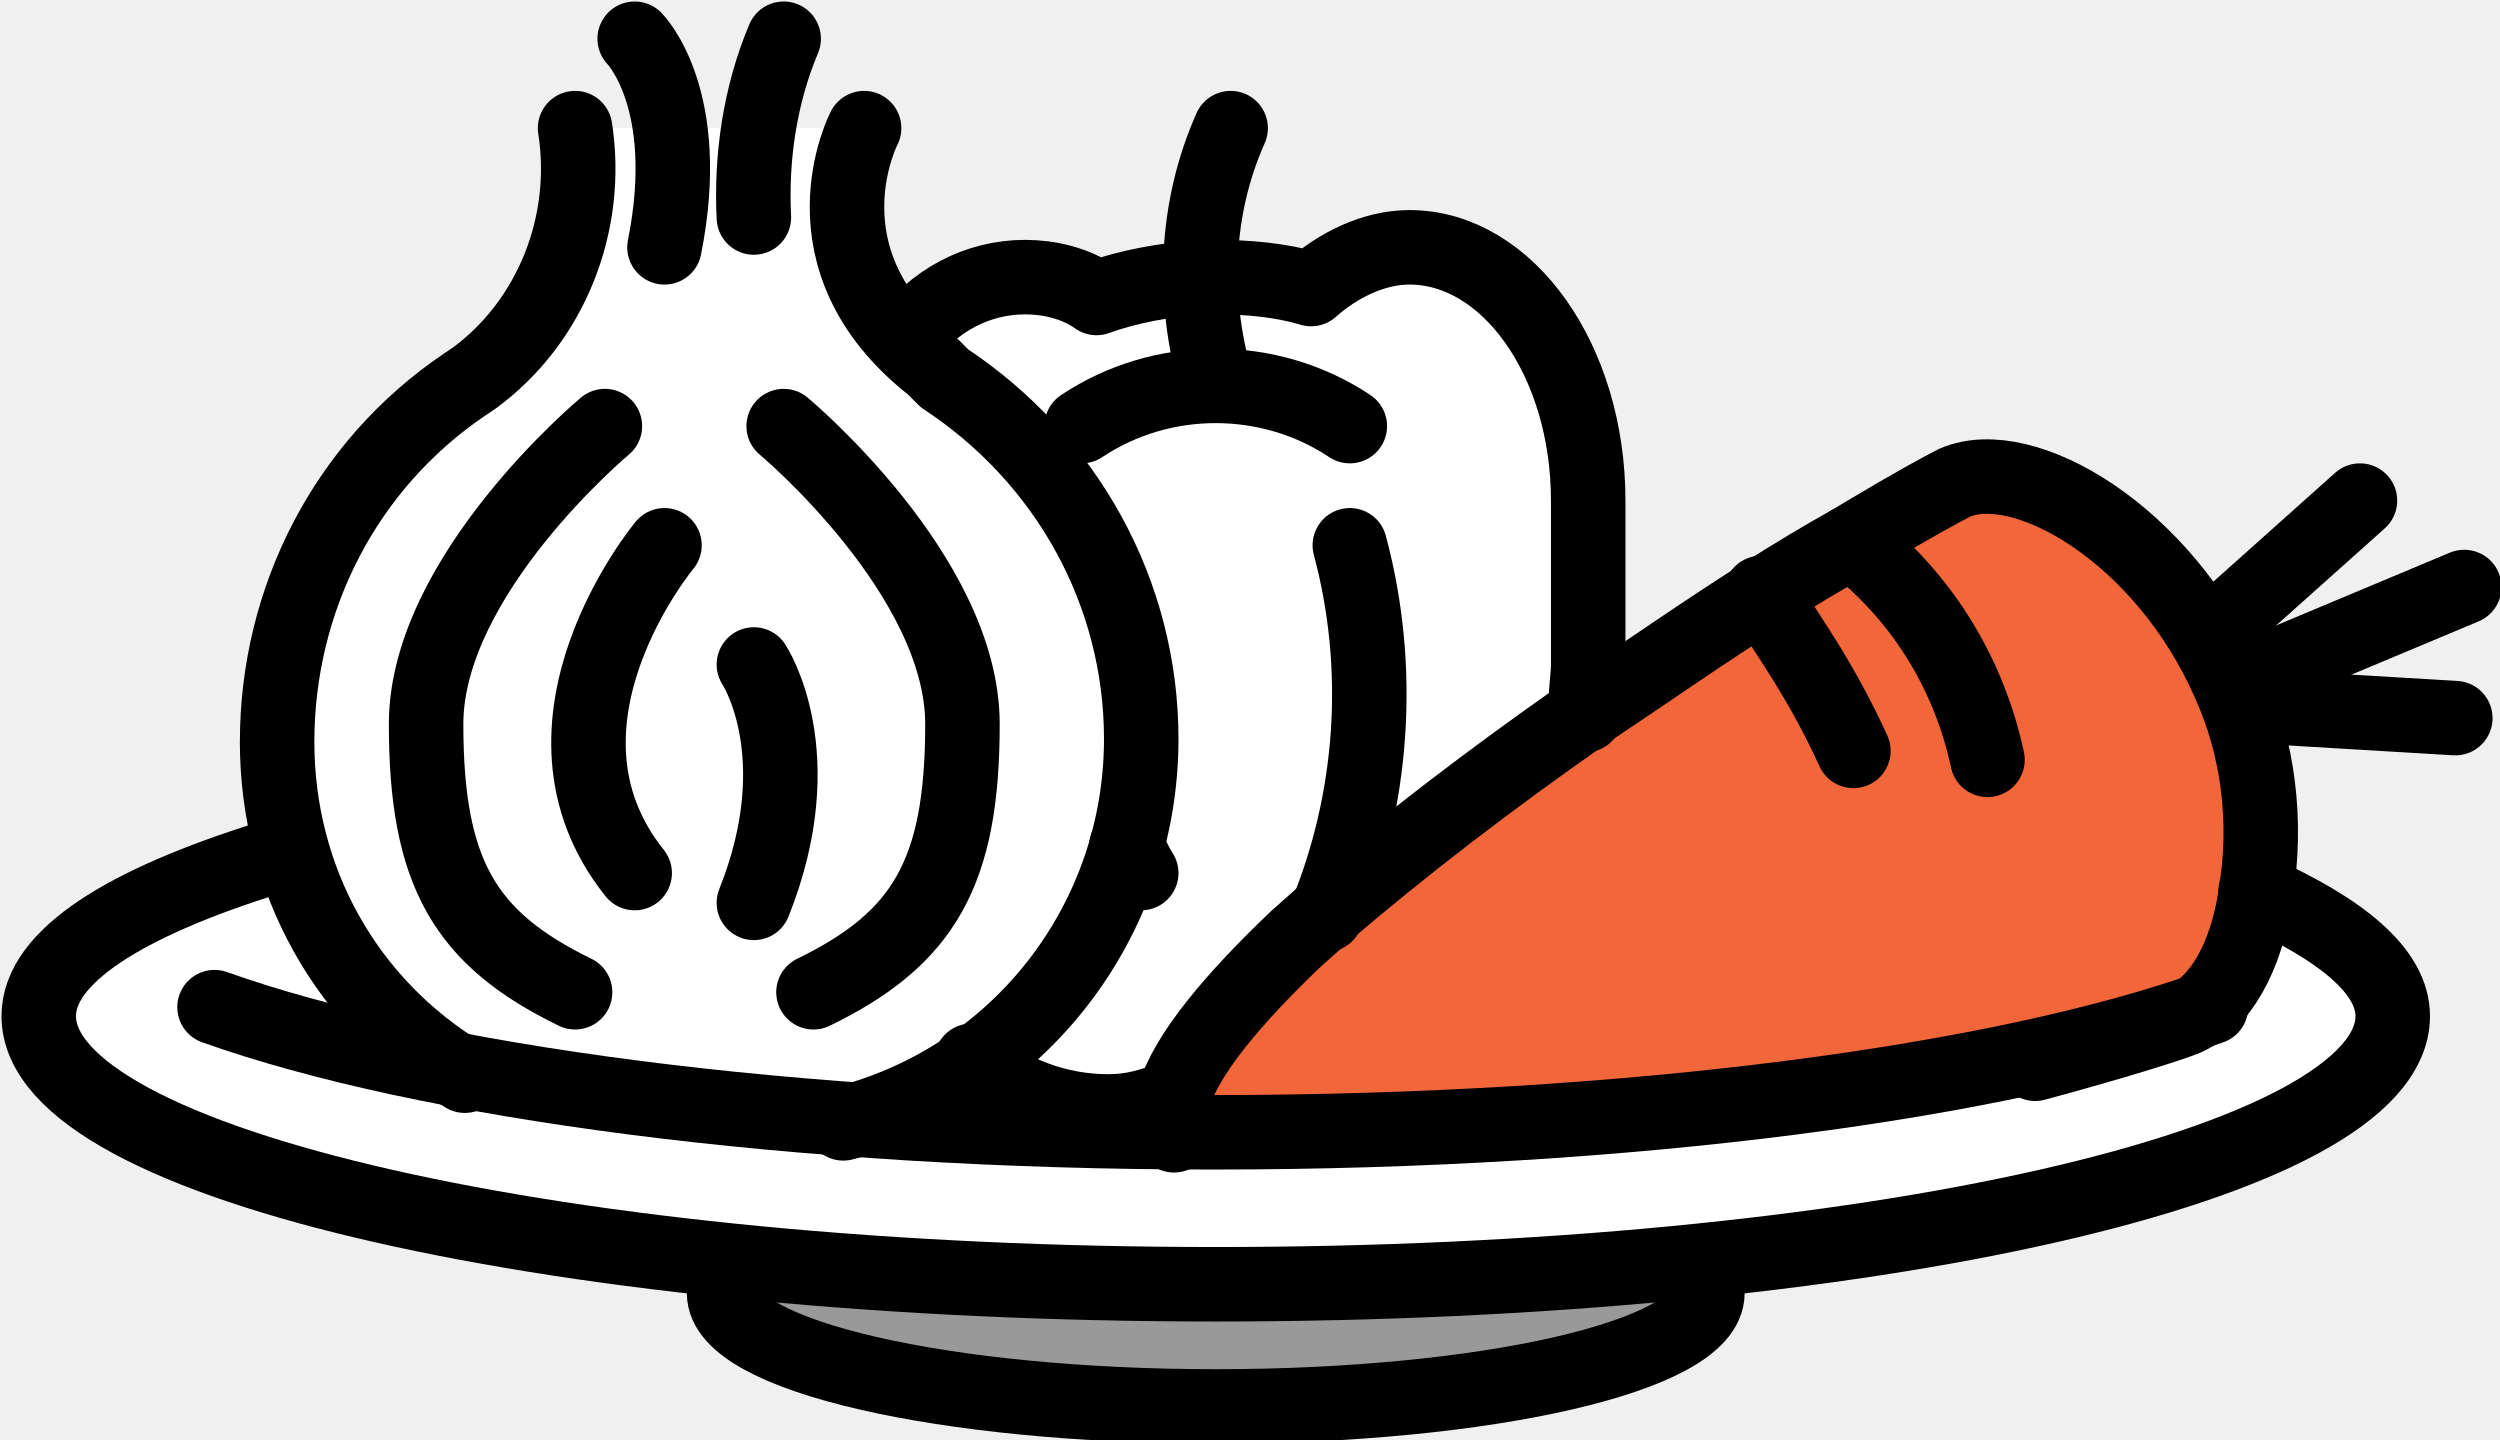
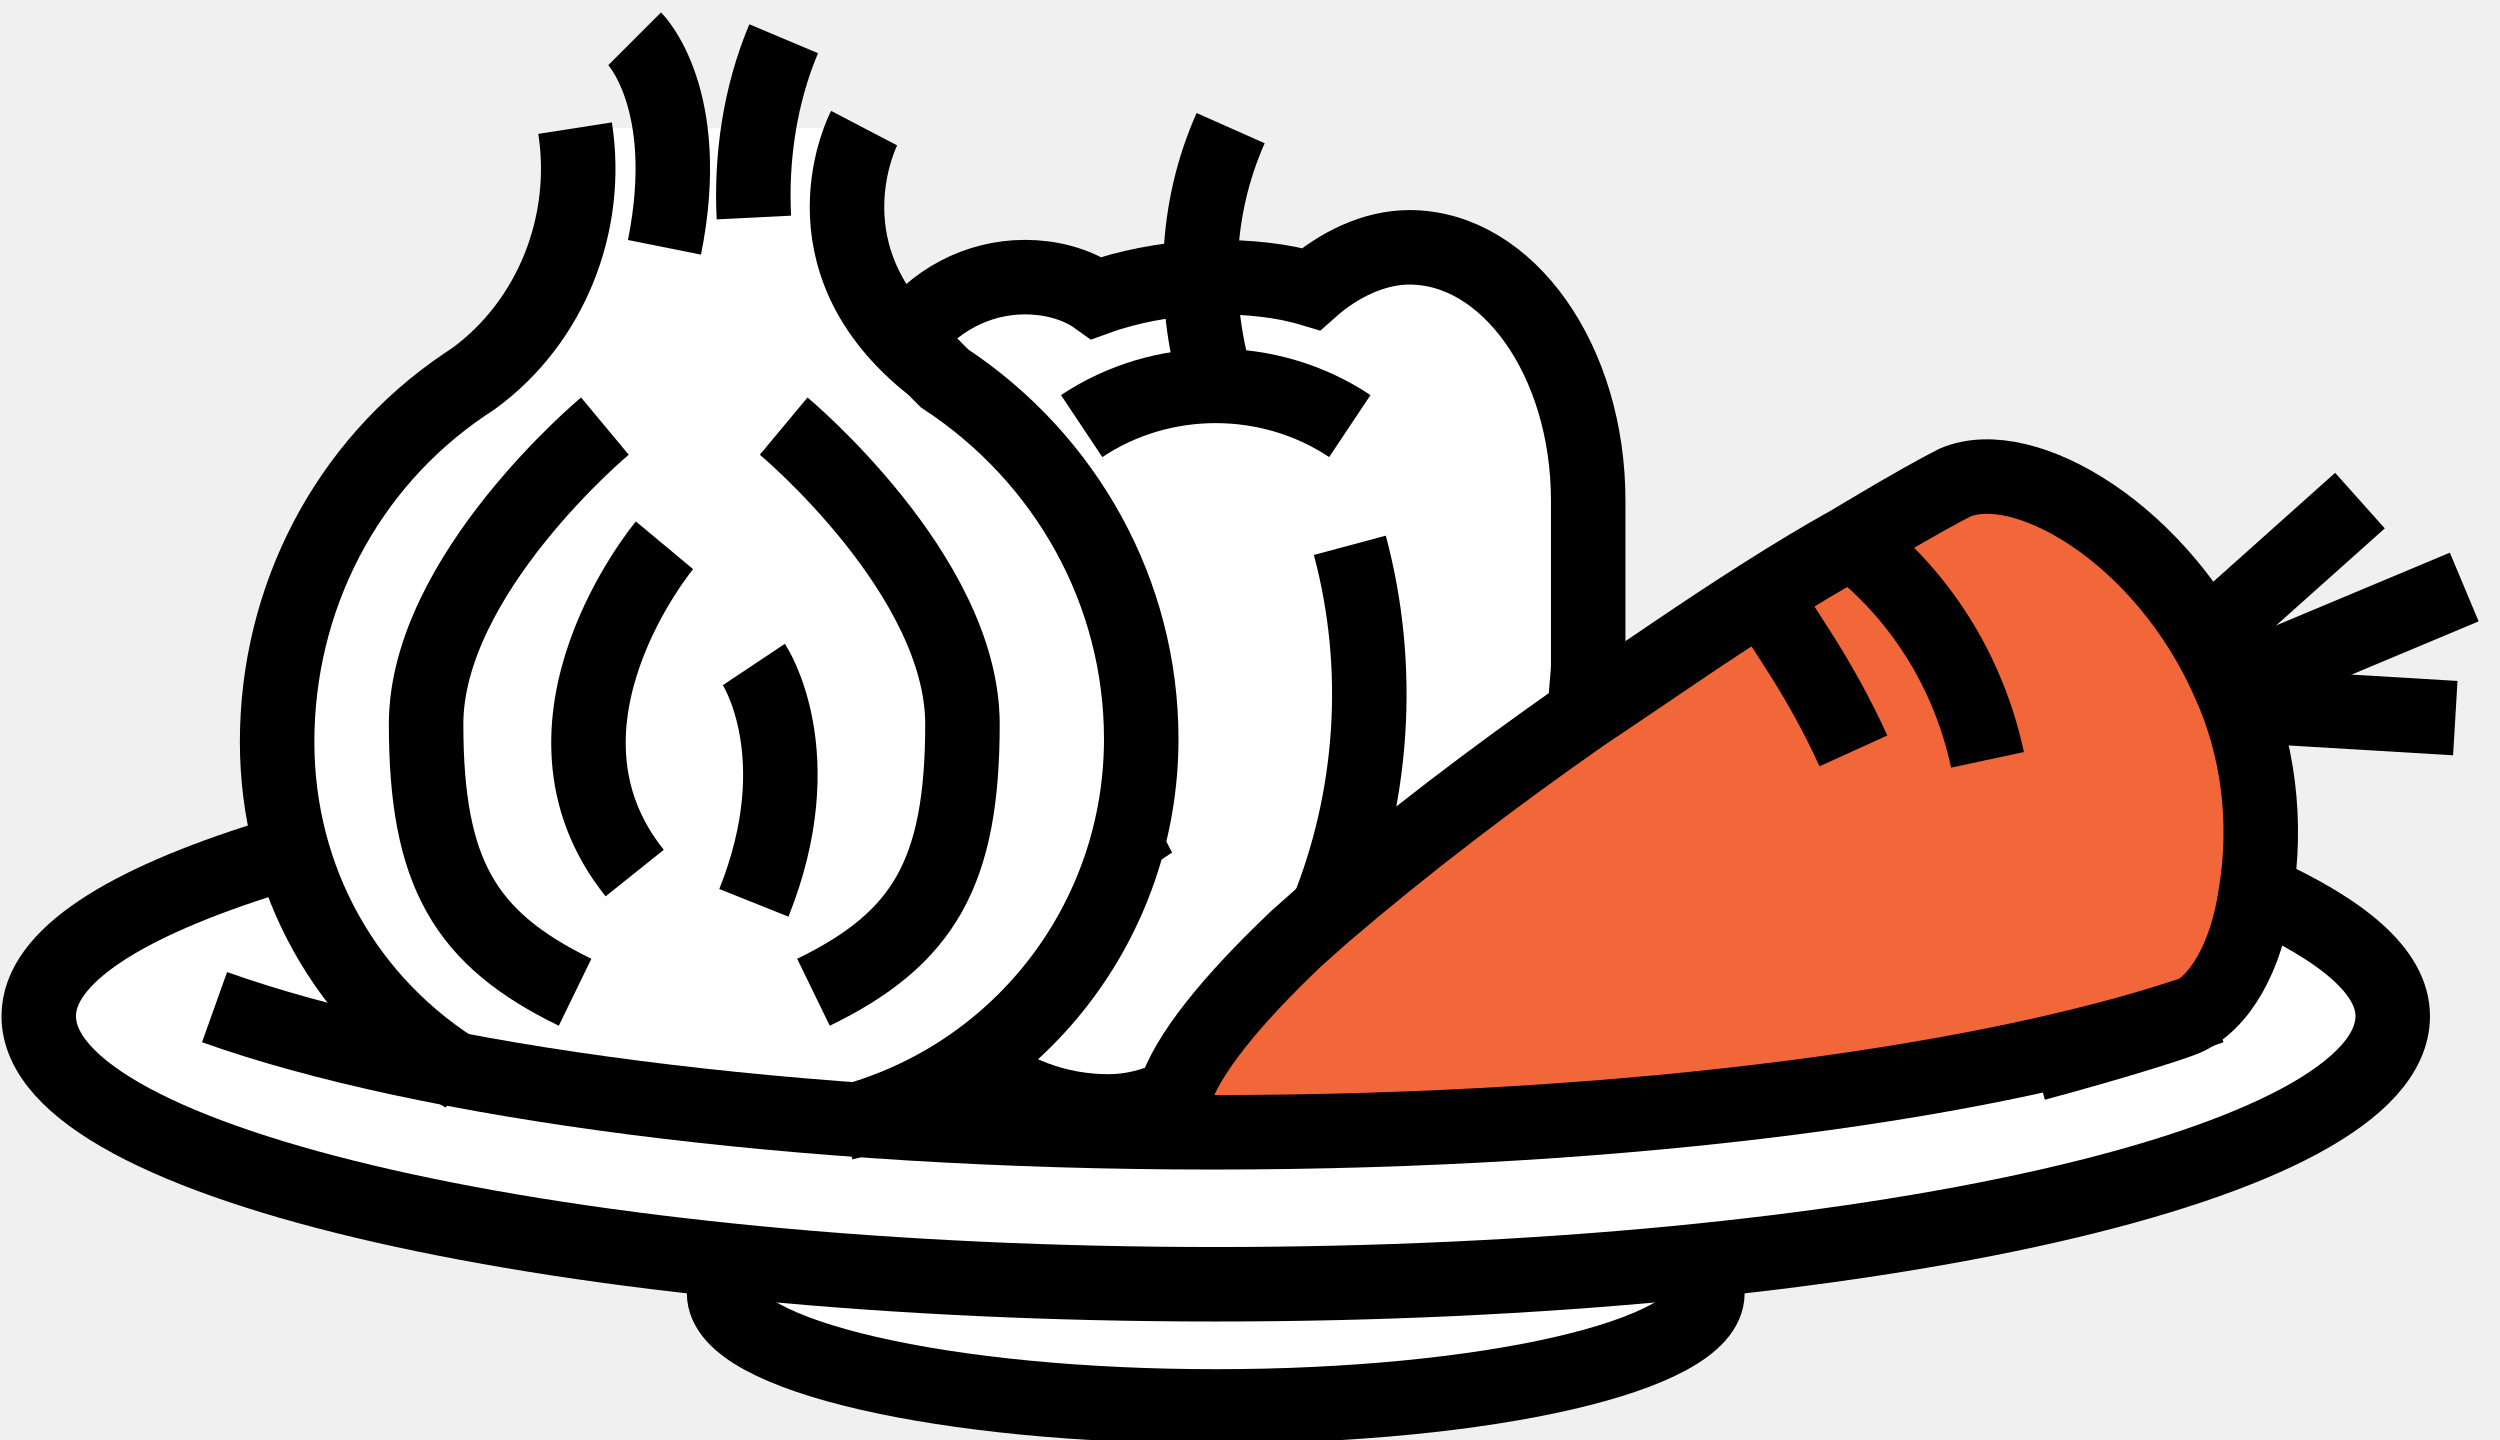
<svg xmlns="http://www.w3.org/2000/svg" version="1.1" x="0px" y="0px" viewBox="0 0 83.9 48.3" style="enable-background:new 0 0 83.9 48.3;" xml:space="preserve">
-   <style type="text/css">
- 	.st0{fill:#FFFFFF;}
- 	.st1{fill:#999999;}
- 	.st2{fill:#F26739;}
- 	.st3{fill:none;stroke:#000000;stroke-width:2.5;stroke-linecap:round;stroke-linejoin:round;}
- </style>
-   <g id="Layer_2">
-     <polygon class="st0" points="1.3,34.1 4.3,30.7 9,28.8 10.2,19.9 14.3,12.9 17.9,10.7 19.3,4.3 29,4.3 29,9.8 30.4,10.6 48.7,8.5    53,14.3 53.3,23.4 45.2,30 39.3,37.7 63.9,36.4 73.3,34.2 75.7,30.7 79.2,32.2 80.3,35.6 67.8,40.7 57.6,42.3 23.9,42.3 11.7,40.2    4.6,37.7  " />
-     <polygon class="st1" points="25.3,45.3 24.3,42.7 57.1,42.3 56.6,44.7 41.8,47.7  " />
-   </g>
-   <g id="Layer_3">
-     <polygon class="st2" points="39.8,35.9 48.7,27.2 65.6,16.2 71.4,18.2 75.9,24.5 75.3,32.1 73.3,34.2 56,37.3 40.7,38  " />
-   </g>
-   <g id="Layer_1">
-     <path class="st3" d="M75.7,29.9c2.9,1.3,4.6,2.7,4.6,4.2c0,5-17.7,9-39.5,9s-39.5-4-39.5-9c0-2,2.9-3.8,7.7-5.3" />
-     <path class="st3" d="M7.2,33.8c7,2.5,19.4,4.2,33.5,4.2s26.5-1.7,33.5-4.2" />
-     <path class="st3" d="M57.3,42.3v1.1c0,2.1-7.4,3.8-16.5,3.8s-16.5-1.7-16.5-3.8v-1.1" />
-     <path class="st3" d="M19.3,4.3c0.5,3.2-0.8,6.5-3.4,8.4l-0.3,0.2c-4,2.7-6.3,7.2-6.3,12c0,4.6,2.3,8.8,6.3,11.2" />
-     <path class="st3" d="M29,4.3c0,0-2.3,4.4,2.3,8l0.4,0.4c4.1,2.7,6.6,7.2,6.6,12.1c0,6.1-4.1,11.4-10,12.9" />
-     <path class="st3" d="M21.3,1.3c0,0,2,2,1,7" />
-     <path class="st3" d="M26.3,1.3c-0.8,1.9-1.1,4-1,6" />
-     <path class="st3" d="M20.3,14.3c0,0-6,5-6,10s1.3,7.2,5,9" />
-     <path class="st3" d="M26.3,14.3c0,0,6,5,6,10s-1.3,7.2-5,9" />
-     <path class="st3" d="M22.3,18.3c0,0-5,6-1,11" />
-     <path class="st3" d="M25.3,22.3c0,0,2,3,0,8" />
-     <path class="st3" d="M39.4,38.1c-0.2-0.4-0.2-0.9,0-1.3c0.4-1.4,2-3.3,4.1-5.3l0.9-0.8l0,0c2.8-2.4,5.7-4.6,8.7-6.7   c2.1-1.4,4.1-2.8,6-4c1.1-0.7,2.1-1.3,3-1.8l0.5-0.3c1.5-0.9,2.6-1.5,3-1.7c2.3-1,7,1.7,9.2,6.7c1,2.2,1.3,4.7,0.9,7.1   c-0.3,2.1-1.2,3.7-2.4,4.2c-0.5,0.2-2.4,0.8-5,1.5" />
-     <line class="st3" x1="79.2" y1="16.8" x2="74.5" y2="21" />
-     <line class="st3" x1="82.7" y1="19.7" x2="75.3" y2="22.8" />
-     <line class="st3" x1="82.4" y1="24.1" x2="75.7" y2="23.7" />
-     <path class="st3" d="M66.7,25.5c-0.6-2.8-2.1-5.3-4.3-7.1l-0.3-0.2" />
-     <path class="st3" d="M62.2,25.2c-0.5-1.1-1.1-2.2-1.8-3.3c-0.7-1.1-1.3-2-1.3-2" />
-     <path class="st3" d="M53.2,24c0-0.7,0.1-1.3,0.1-1.7v-5.5c0-4.7-2.7-8.5-6-8.5c-1.2,0-2.4,0.6-3.3,1.4c-1-0.3-2.1-0.4-3.2-0.4h-0.5   c-1.2,0.1-2.4,0.3-3.5,0.7c-0.7-0.5-1.6-0.7-2.4-0.7c-1.6,0-3.1,0.8-4,2.1" />
-     <path class="st3" d="M32.6,35.6c1.3,1.1,2.9,1.7,4.6,1.7c0.8,0,1.5-0.2,2.2-0.5" />
-     <path class="st3" d="M40.8,12.8C40,10,40.1,7,41.3,4.3" />
-     <path class="st3" d="M36.3,14.3c2.7-1.8,6.3-1.8,9,0" />
-     <path class="st3" d="M45.3,18.3c1.1,4.1,0.8,8.5-0.8,12.4" />
-     <path class="st3" d="M38.3,29.3c-0.2-0.3-0.3-0.6-0.5-0.9" />
+   <polygon fill="#FFF" points="1.3,34.1 4.3,30.7 9,28.8 10.2,19.9 14.3,12.9 17.9,10.7 19.3,4.3 29,4.3 29,9.8 30.4,10.6 48.7,8.5    53,14.3 53.3,23.4 45.2,30 39.3,37.7 63.9,36.4 73.3,34.2 75.7,30.7 79.2,32.2 80.3,35.6 67.8,40.7 57.6,42.3 23.9,42.3 11.7,40.2    4.6,37.7  " />
+   <polygon fill="#FFF" points="25.3,45.3 24.3,42.7 57.1,42.3 56.6,44.7 41.8,47.7  " />
+   <polygon fill="#F26739" points="39.8,35.9 48.7,27.2 65.6,16.2 71.4,18.2 75.9,24.5 75.3,32.1 73.3,34.2 56,37.3 40.7,38  " />
+   <g fill="none" stroke="#000" stroke-width="2.5">
+     <path d="M75.7,29.9c2.9,1.3,4.6,2.7,4.6,4.2c0,5-17.7,9-39.5,9s-39.5-4-39.5-9c0-2,2.9-3.8,7.7-5.3" />
+     <path d="M7.2,33.8c7,2.5,19.4,4.2,33.5,4.2s26.5-1.7,33.5-4.2" />
+     <path d="M57.3,42.3v1.1c0,2.1-7.4,3.8-16.5,3.8s-16.5-1.7-16.5-3.8v-1.1" />
+     <path d="M19.3,4.3c0.5,3.2-0.8,6.5-3.4,8.4l-0.3,0.2c-4,2.7-6.3,7.2-6.3,12c0,4.6,2.3,8.8,6.3,11.2" />
+     <path d="M29,4.3c0,0-2.3,4.4,2.3,8l0.4,0.4c4.1,2.7,6.6,7.2,6.6,12.1c0,6.1-4.1,11.4-10,12.9" />
+     <path d="M21.3,1.3c0,0,2,2,1,7" />
+     <path d="M26.3,1.3c-0.8,1.9-1.1,4-1,6" />
+     <path d="M20.3,14.3c0,0-6,5-6,10s1.3,7.2,5,9" />
+     <path d="M26.3,14.3c0,0,6,5,6,10s-1.3,7.2-5,9" />
+     <path d="M22.3,18.3c0,0-5,6-1,11" />
+     <path d="M25.3,22.3c0,0,2,3,0,8" />
+     <path d="M39.4,38.1c-0.2-0.4-0.2-0.9,0-1.3c0.4-1.4,2-3.3,4.1-5.3l0.9-0.8l0,0c2.8-2.4,5.7-4.6,8.7-6.7   c2.1-1.4,4.1-2.8,6-4c1.1-0.7,2.1-1.3,3-1.8l0.5-0.3c1.5-0.9,2.6-1.5,3-1.7c2.3-1,7,1.7,9.2,6.7c1,2.2,1.3,4.7,0.9,7.1   c-0.3,2.1-1.2,3.7-2.4,4.2c-0.5,0.2-2.4,0.8-5,1.5" />
+     <line x1="79.2" y1="16.8" x2="74.5" y2="21" />
+     <line x1="82.7" y1="19.7" x2="75.3" y2="22.8" />
+     <line x1="82.4" y1="24.1" x2="75.7" y2="23.7" />
+     <path d="M66.7,25.5c-0.6-2.8-2.1-5.3-4.3-7.1l-0.3-0.2" />
+     <path d="M62.2,25.2c-0.5-1.1-1.1-2.2-1.8-3.3c-0.7-1.1-1.3-2-1.3-2" />
+     <path d="M53.2,24c0-0.7,0.1-1.3,0.1-1.7v-5.5c0-4.7-2.7-8.5-6-8.5c-1.2,0-2.4,0.6-3.3,1.4c-1-0.3-2.1-0.4-3.2-0.4h-0.5   c-1.2,0.1-2.4,0.3-3.5,0.7c-0.7-0.5-1.6-0.7-2.4-0.7c-1.6,0-3.1,0.8-4,2.1" />
+     <path d="M32.6,35.6c1.3,1.1,2.9,1.7,4.6,1.7c0.8,0,1.5-0.2,2.2-0.5" />
+     <path d="M40.8,12.8C40,10,40.1,7,41.3,4.3" />
+     <path d="M36.3,14.3c2.7-1.8,6.3-1.8,9,0" />
+     <path d="M45.3,18.3c1.1,4.1,0.8,8.5-0.8,12.4" />
+     <path d="M38.3,29.3c-0.2-0.3-0.3-0.6-0.5-0.9" />
  </g>
</svg>
